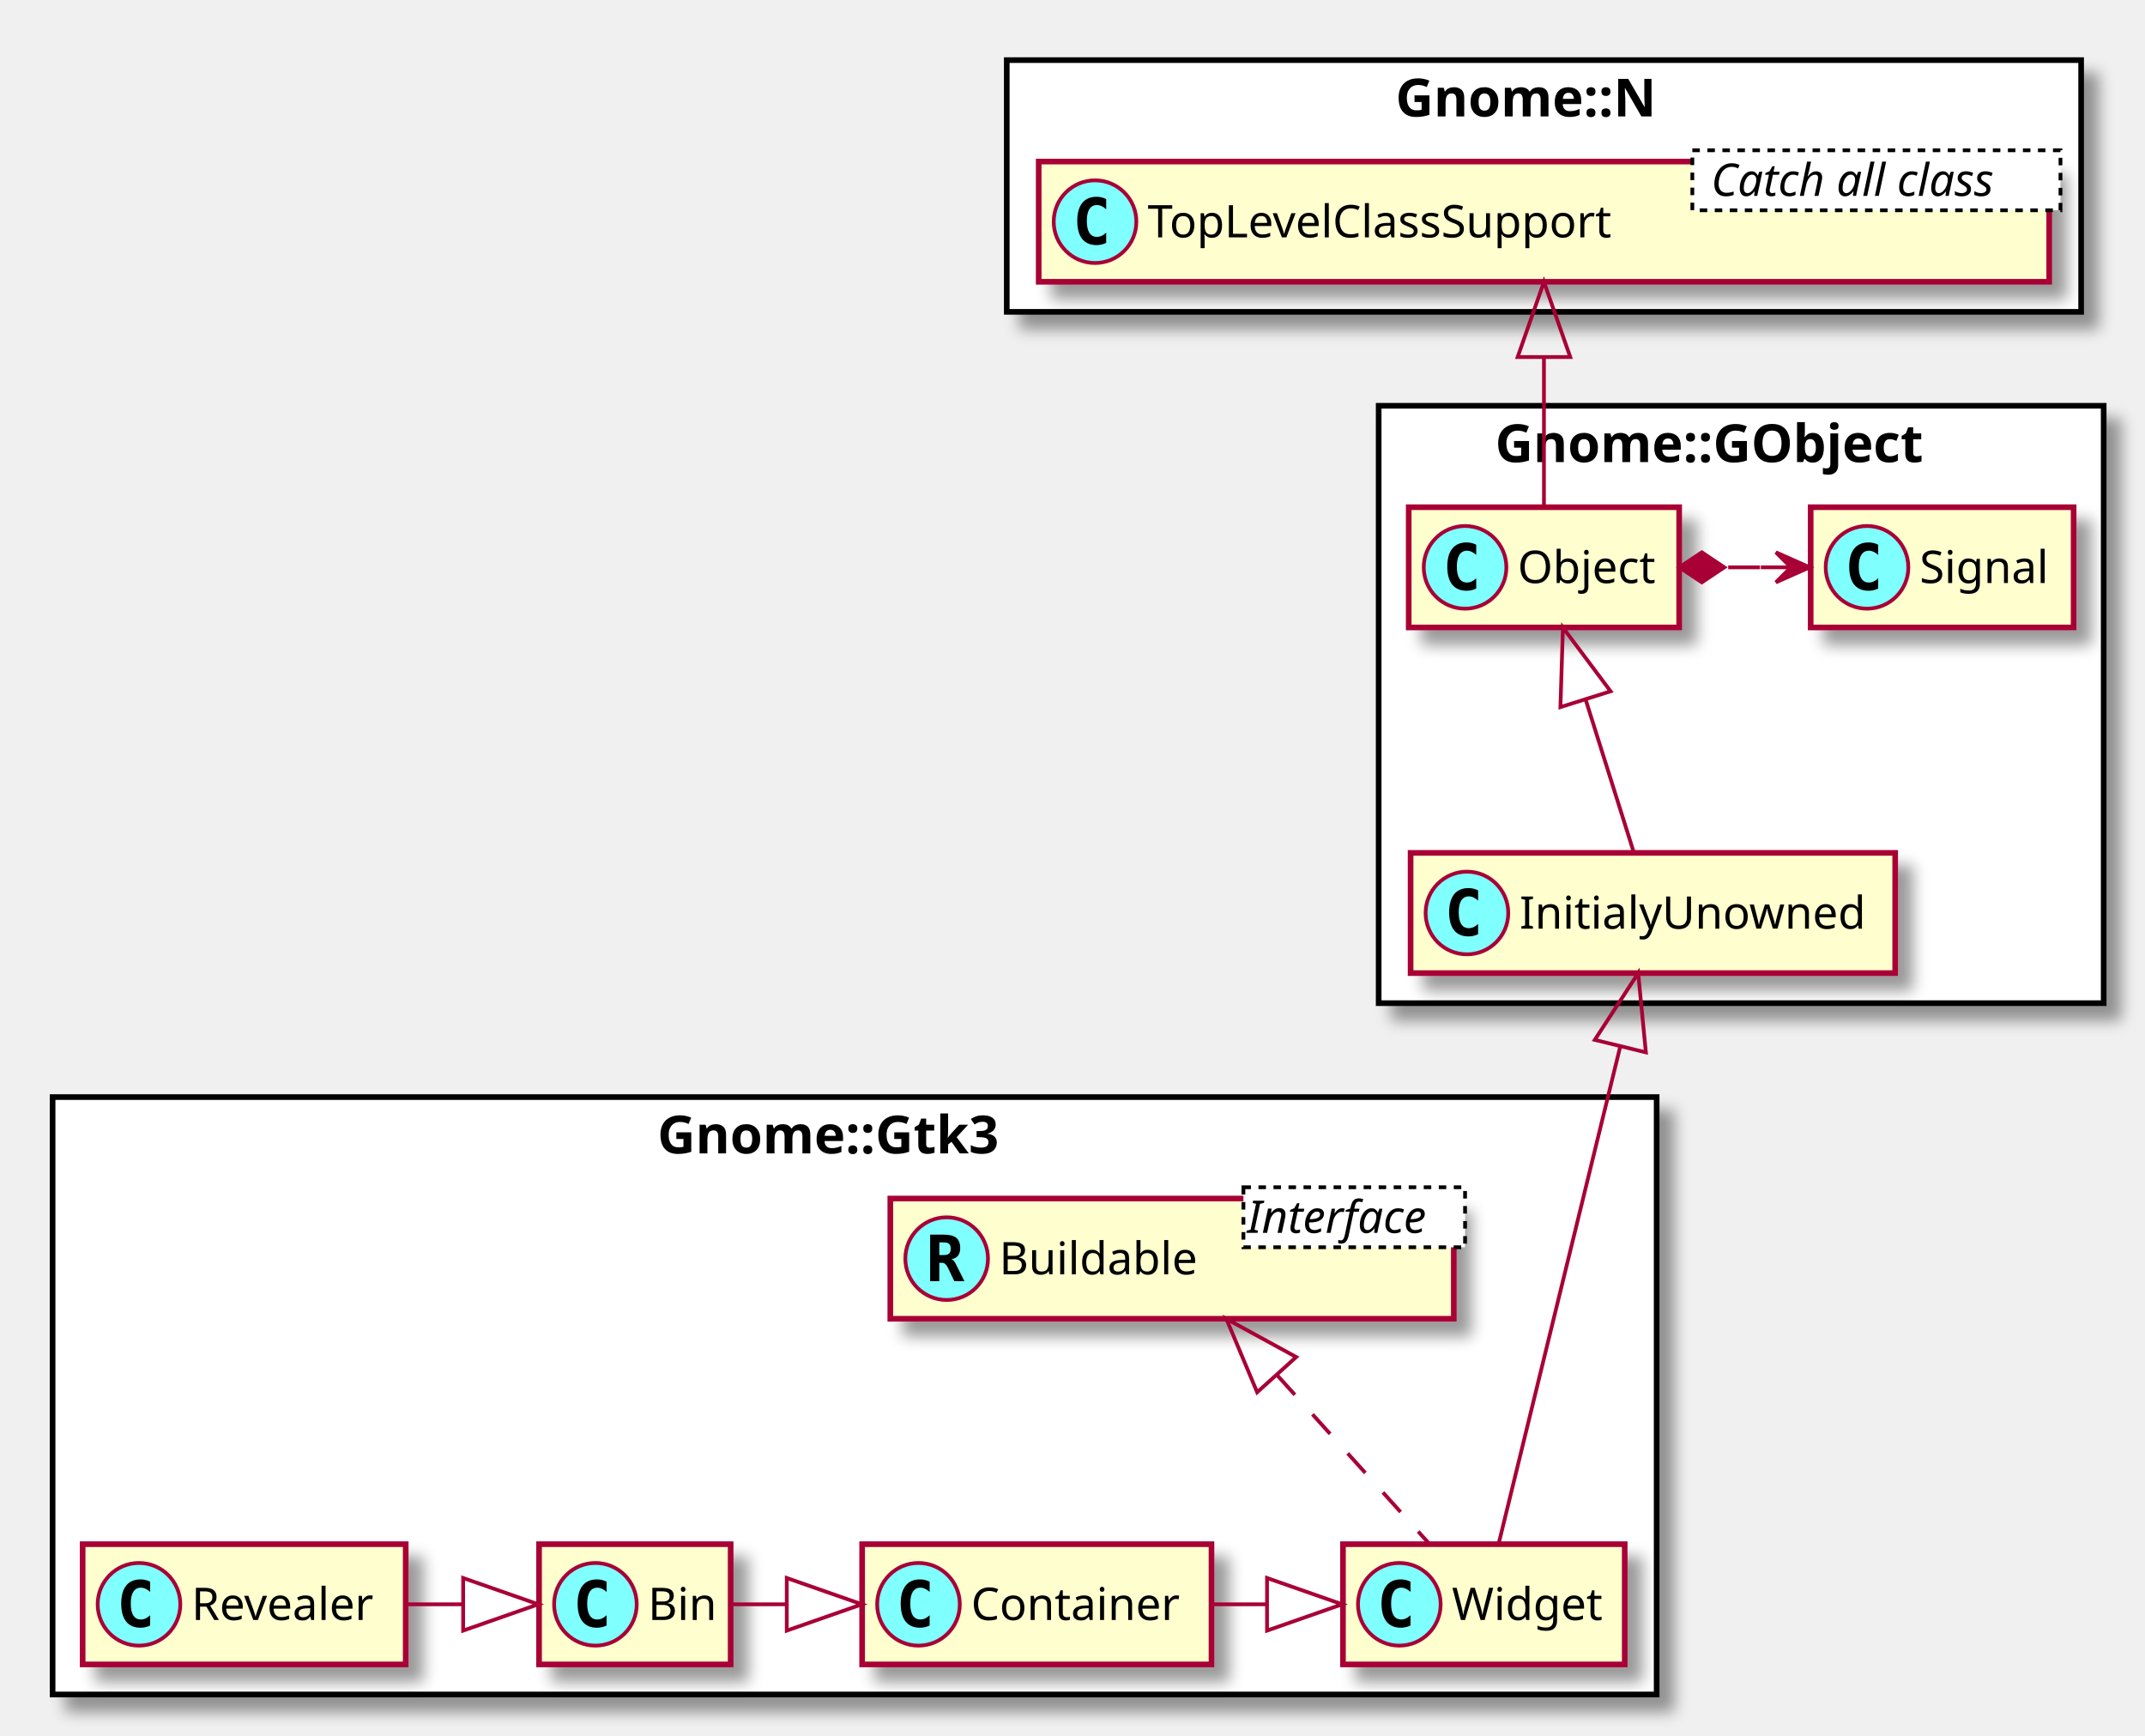
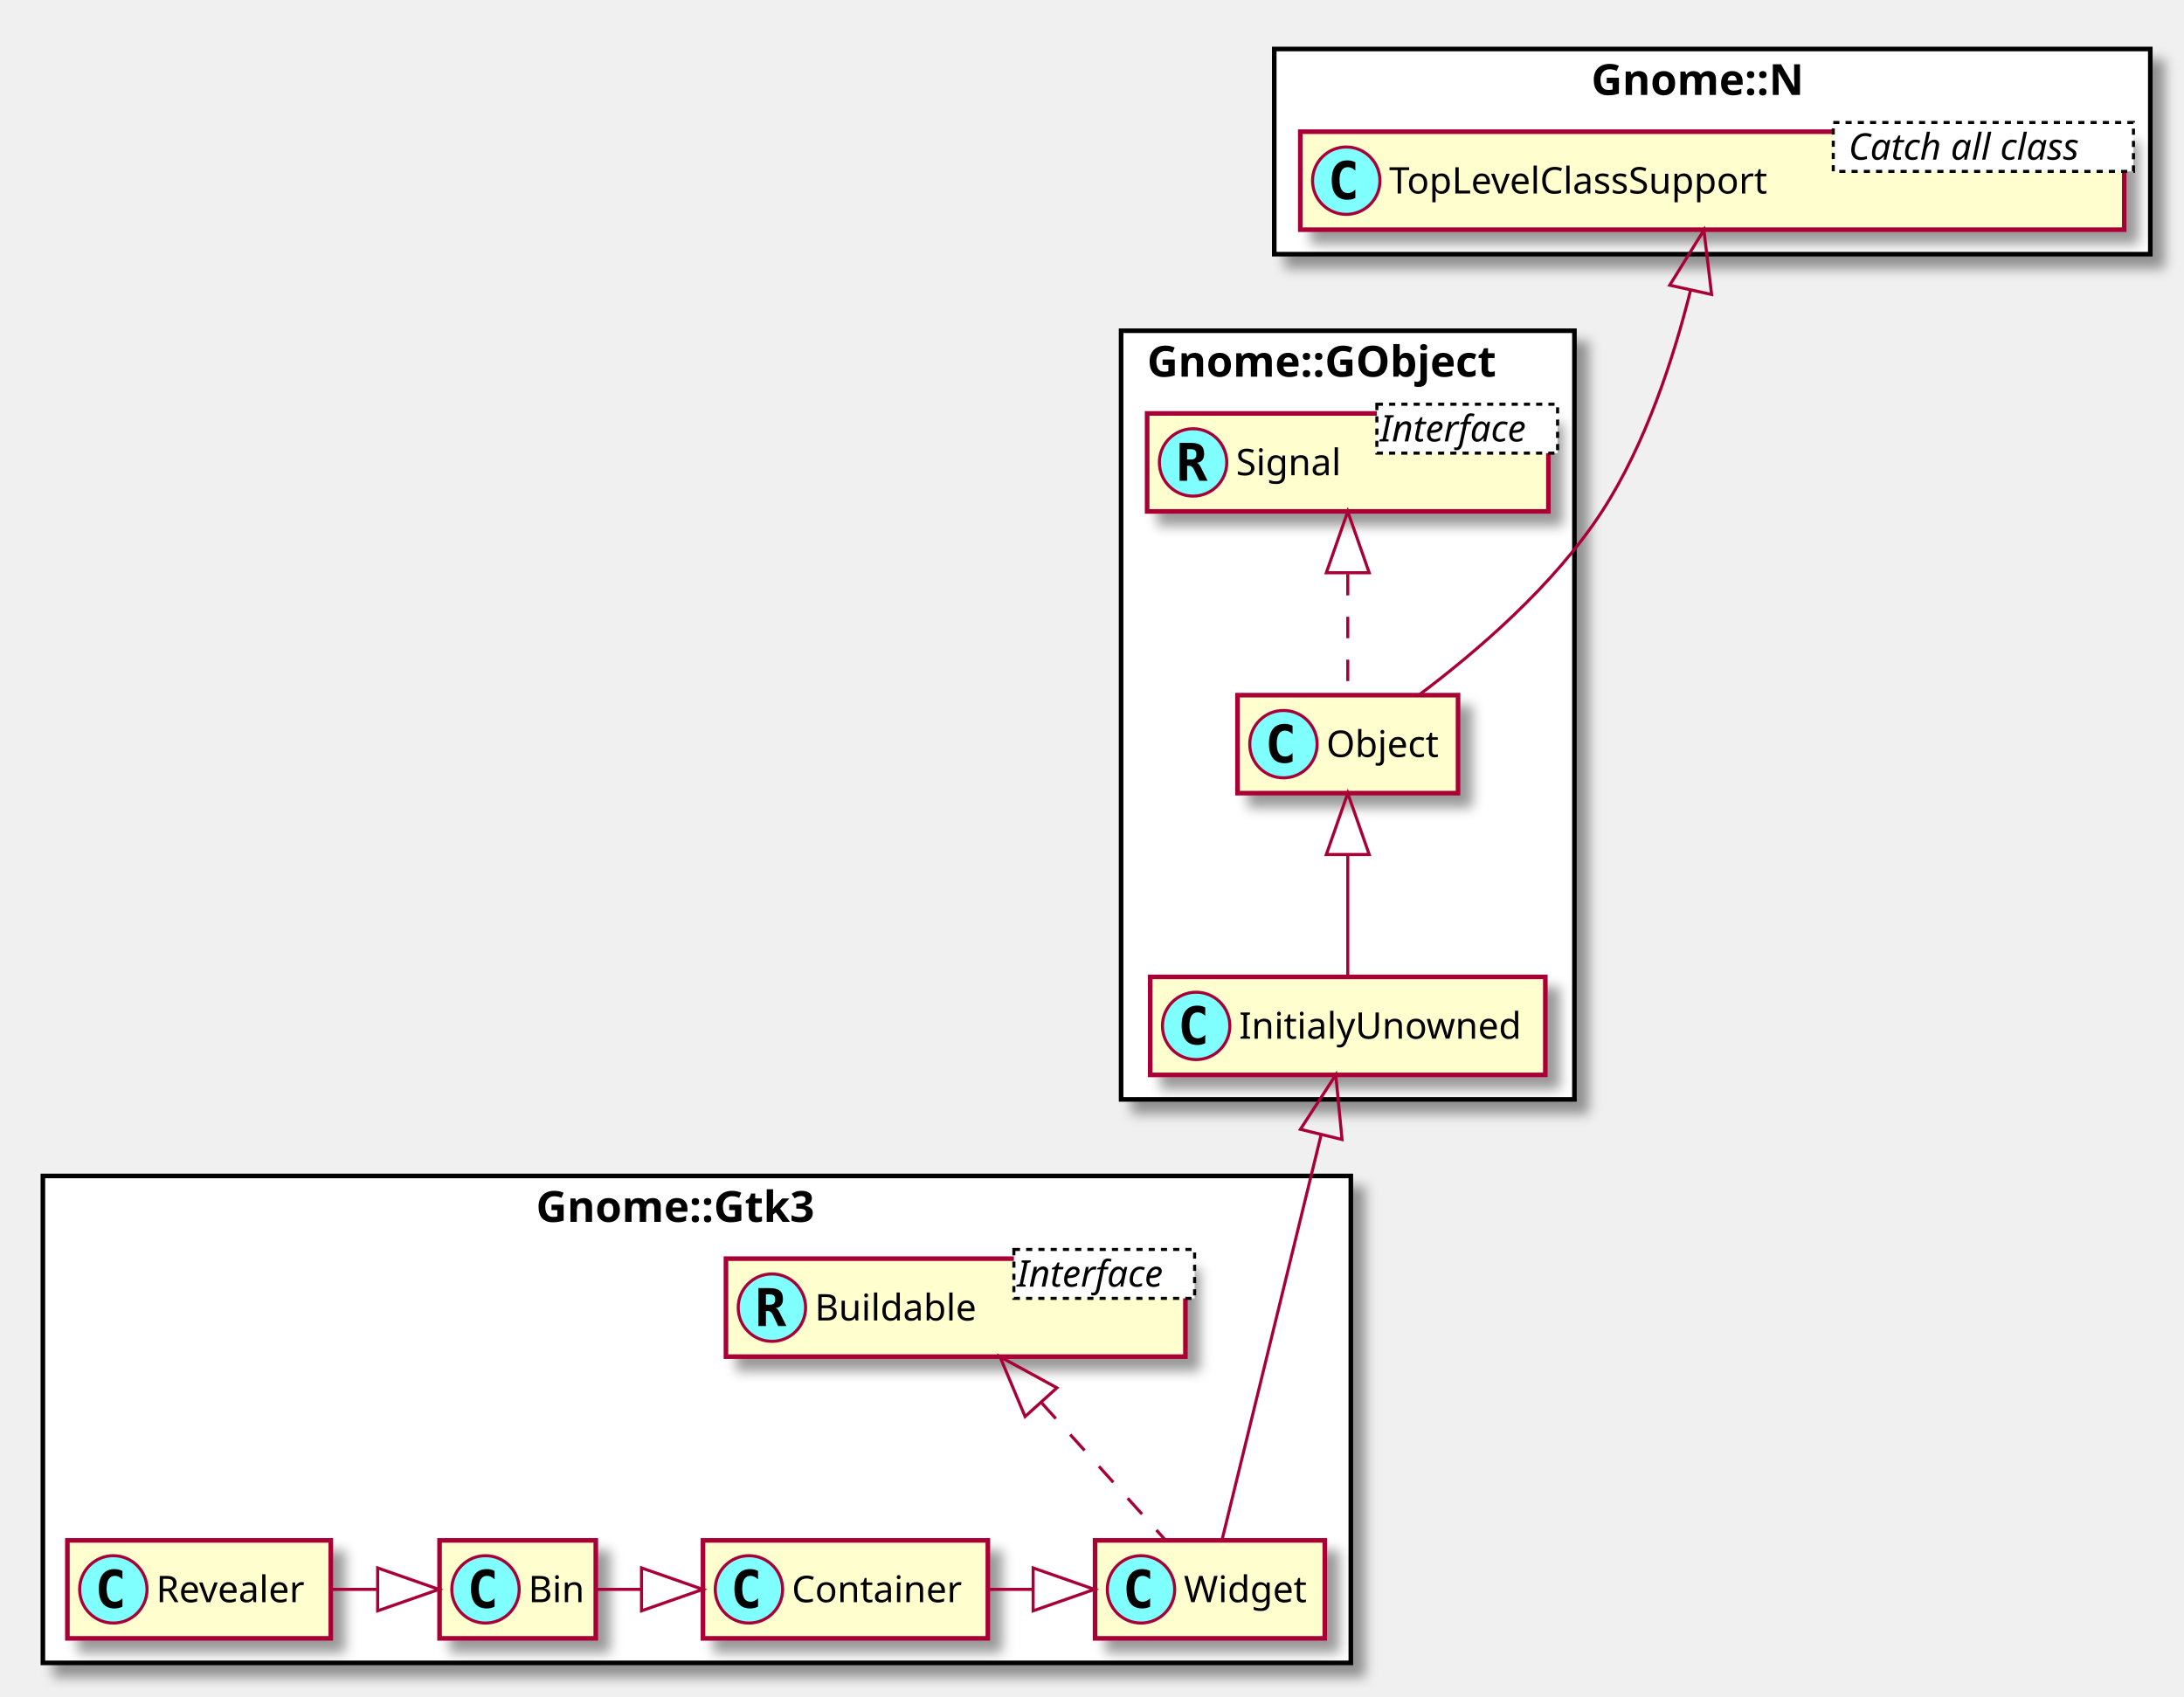
- <svg xmlns="http://www.w3.org/2000/svg" contentScriptType="application/ecmascript" contentStyleType="text/css" height="462px" preserveAspectRatio="none" style="width:571px;height:462px;" version="1.1" viewBox="0 0 571 462" width="571px" zoomAndPan="magnify">
+ <svg xmlns="http://www.w3.org/2000/svg" contentScriptType="application/ecmascript" contentStyleType="text/css" height="554px" preserveAspectRatio="none" style="width:713px;height:554px;" version="1.1" viewBox="0 0 713 554" width="713px" zoomAndPan="magnify">
  <defs>
-     <filter height="300%" id="f5jwep6jxkrkk" width="300%" x="-1" y="-1">
+     <filter height="300%" id="fh0cdd9umb5rz" width="300%" x="-1" y="-1">
      <feGaussianBlur result="blurOut" stdDeviation="2.0" />
      <feColorMatrix in="blurOut" result="blurOut2" type="matrix" values="0 0 0 0 0 0 0 0 0 0 0 0 0 0 0 0 0 0 .4 0" />
      <feOffset dx="4.0" dy="4.0" in="blurOut2" result="blurOut3" />
      <feBlend in="SourceGraphic" in2="blurOut3" mode="normal" />
    </filter>
  </defs>
  <g>
-     <rect fill="#FFFFFF" filter="url(#f5jwep6jxkrkk)" height="67" style="stroke: #000000; stroke-width: 1.5;" width="286" x="268" y="16" />
-     <text fill="#000000" font-family="sans-serif" font-size="14" font-weight="bold" lengthAdjust="spacingAndGlyphs" textLength="79" x="371.5" y="30.995">Gnome::N</text>
-     <rect fill="#FFFFFF" filter="url(#f5jwep6jxkrkk)" height="159" style="stroke: #000000; stroke-width: 1.5;" width="193" x="367" y="108" />
-     <text fill="#000000" font-family="sans-serif" font-size="14" font-weight="bold" lengthAdjust="spacingAndGlyphs" textLength="131" x="398" y="122.995">Gnome::GObject</text>
-     <rect fill="#FFFFFF" filter="url(#f5jwep6jxkrkk)" height="159" style="stroke: #000000; stroke-width: 1.5;" width="427" x="14" y="292" />
-     <text fill="#000000" font-family="sans-serif" font-size="14" font-weight="bold" lengthAdjust="spacingAndGlyphs" textLength="105" x="175" y="306.995">Gnome::Gtk3</text>
-     <rect fill="#FEFECE" filter="url(#f5jwep6jxkrkk)" height="32" id="Gnome::N::TopLevelClassSupport" style="stroke: #A80036; stroke-width: 1.5;" width="269" x="276.5" y="43" />
-     <ellipse cx="291.5" cy="59" fill="#80FFFF" rx="11" ry="11" style="stroke: #A80036; stroke-width: 1.0;" />
-     <path d="M294.469,64.641 Q293.891,64.938 293.25,65.078 Q292.609,65.234 291.906,65.234 Q289.406,65.234 288.078,63.594 Q286.766,61.938 286.766,58.812 Q286.766,55.688 288.078,54.031 Q289.406,52.375 291.906,52.375 Q292.609,52.375 293.25,52.531 Q293.906,52.688 294.469,52.984 L294.469,55.703 Q293.844,55.125 293.25,54.859 Q292.656,54.578 292.031,54.578 Q290.688,54.578 290,55.656 Q289.312,56.719 289.312,58.812 Q289.312,60.906 290,61.984 Q290.688,63.047 292.031,63.047 Q292.656,63.047 293.25,62.781 Q293.844,62.5 294.469,61.922 L294.469,64.641 Z " />
-     <text fill="#000000" font-family="sans-serif" font-size="12" lengthAdjust="spacingAndGlyphs" textLength="137" x="305.5" y="63.181">TopLevelClassSupport</text>
-     <rect fill="#FFFFFF" height="15.969" style="stroke: #000000; stroke-width: 1.0; stroke-dasharray: 2.0,2.0;" width="98" x="450.5" y="40" />
-     <text fill="#000000" font-family="sans-serif" font-size="12" font-style="italic" lengthAdjust="spacingAndGlyphs" textLength="88" x="455.5" y="52.139">Catch all class</text>
-     <rect fill="#FEFECE" filter="url(#f5jwep6jxkrkk)" height="32" id="Gnome::GObject::Object" style="stroke: #A80036; stroke-width: 1.5;" width="72" x="375" y="135" />
-     <ellipse cx="390" cy="151" fill="#80FFFF" rx="11" ry="11" style="stroke: #A80036; stroke-width: 1.0;" />
-     <path d="M392.969,156.641 Q392.391,156.938 391.75,157.078 Q391.109,157.234 390.406,157.234 Q387.906,157.234 386.578,155.594 Q385.266,153.938 385.266,150.812 Q385.266,147.688 386.578,146.031 Q387.906,144.375 390.406,144.375 Q391.109,144.375 391.75,144.531 Q392.406,144.688 392.969,144.984 L392.969,147.703 Q392.344,147.125 391.75,146.859 Q391.156,146.578 390.531,146.578 Q389.188,146.578 388.5,147.656 Q387.812,148.719 387.812,150.812 Q387.812,152.906 388.5,153.984 Q389.188,155.047 390.531,155.047 Q391.156,155.047 391.75,154.781 Q392.344,154.5 392.969,153.922 L392.969,156.641 Z " />
-     <text fill="#000000" font-family="sans-serif" font-size="12" lengthAdjust="spacingAndGlyphs" textLength="40" x="404" y="155.181">Object</text>
-     <rect fill="#FEFECE" filter="url(#f5jwep6jxkrkk)" height="32" id="Gnome::GObject::InitialyUnowned" style="stroke: #A80036; stroke-width: 1.5;" width="129" x="375.5" y="227" />
-     <ellipse cx="390.5" cy="243" fill="#80FFFF" rx="11" ry="11" style="stroke: #A80036; stroke-width: 1.0;" />
-     <path d="M393.469,248.641 Q392.891,248.938 392.25,249.078 Q391.609,249.234 390.906,249.234 Q388.406,249.234 387.078,247.594 Q385.766,245.938 385.766,242.812 Q385.766,239.688 387.078,238.031 Q388.406,236.375 390.906,236.375 Q391.609,236.375 392.25,236.531 Q392.906,236.688 393.469,236.984 L393.469,239.703 Q392.844,239.125 392.25,238.859 Q391.656,238.578 391.031,238.578 Q389.688,238.578 389,239.656 Q388.312,240.719 388.312,242.812 Q388.312,244.906 389,245.984 Q389.688,247.047 391.031,247.047 Q391.656,247.047 392.25,246.781 Q392.844,246.5 393.469,245.922 L393.469,248.641 Z " />
-     <text fill="#000000" font-family="sans-serif" font-size="12" lengthAdjust="spacingAndGlyphs" textLength="97" x="404.5" y="247.181">InitialyUnowned</text>
-     <rect fill="#FEFECE" filter="url(#f5jwep6jxkrkk)" height="32" id="Gnome::GObject::Signal" style="stroke: #A80036; stroke-width: 1.5;" width="70" x="482" y="135" />
-     <ellipse cx="497" cy="151" fill="#80FFFF" rx="11" ry="11" style="stroke: #A80036; stroke-width: 1.0;" />
-     <path d="M499.969,156.641 Q499.391,156.938 498.75,157.078 Q498.109,157.234 497.406,157.234 Q494.906,157.234 493.578,155.594 Q492.266,153.938 492.266,150.812 Q492.266,147.688 493.578,146.031 Q494.906,144.375 497.406,144.375 Q498.109,144.375 498.75,144.531 Q499.406,144.688 499.969,144.984 L499.969,147.703 Q499.344,147.125 498.75,146.859 Q498.156,146.578 497.531,146.578 Q496.188,146.578 495.5,147.656 Q494.812,148.719 494.812,150.812 Q494.812,152.906 495.5,153.984 Q496.188,155.047 497.531,155.047 Q498.156,155.047 498.75,154.781 Q499.344,154.5 499.969,153.922 L499.969,156.641 Z " />
-     <text fill="#000000" font-family="sans-serif" font-size="12" lengthAdjust="spacingAndGlyphs" textLength="38" x="511" y="155.181">Signal</text>
-     <rect fill="#FEFECE" filter="url(#f5jwep6jxkrkk)" height="32" id="Gnome::Gtk3::Widget" style="stroke: #A80036; stroke-width: 1.5;" width="75" x="357.5" y="411" />
-     <ellipse cx="372.5" cy="427" fill="#80FFFF" rx="11" ry="11" style="stroke: #A80036; stroke-width: 1.0;" />
-     <path d="M375.469,432.641 Q374.891,432.938 374.25,433.078 Q373.609,433.234 372.906,433.234 Q370.406,433.234 369.078,431.594 Q367.766,429.938 367.766,426.812 Q367.766,423.688 369.078,422.031 Q370.406,420.375 372.906,420.375 Q373.609,420.375 374.25,420.531 Q374.906,420.688 375.469,420.984 L375.469,423.703 Q374.844,423.125 374.25,422.859 Q373.656,422.578 373.031,422.578 Q371.688,422.578 371,423.656 Q370.312,424.719 370.312,426.812 Q370.312,428.906 371,429.984 Q371.688,431.047 373.031,431.047 Q373.656,431.047 374.25,430.781 Q374.844,430.5 375.469,429.922 L375.469,432.641 Z " />
-     <text fill="#000000" font-family="sans-serif" font-size="12" lengthAdjust="spacingAndGlyphs" textLength="43" x="386.5" y="431.181">Widget</text>
-     <rect fill="#FEFECE" filter="url(#f5jwep6jxkrkk)" height="32" id="Gnome::Gtk3::Buildable" style="stroke: #A80036; stroke-width: 1.5;" width="150" x="237" y="319" />
-     <ellipse cx="252" cy="335" fill="#80FFFF" rx="11" ry="11" style="stroke: #A80036; stroke-width: 1.0;" />
-     <path d="M253.203,335.141 Q253.562,335.219 253.828,335.5 Q254.109,335.766 254.5,336.547 L256.734,341 L254.047,341 L252.547,337.875 Q252.484,337.734 252.375,337.5 Q251.719,336.109 250.828,336.109 L250.047,336.109 L250.047,341 L247.609,341 L247.609,328.609 L251.141,328.609 Q253.531,328.609 254.562,329.453 Q255.609,330.297 255.609,332.203 Q255.609,333.484 254.984,334.25 Q254.375,335 253.203,335.141 Z M250.047,330.672 L250.047,334.047 L251.203,334.047 Q252.219,334.047 252.641,333.656 Q253.078,333.25 253.078,332.344 Q253.078,331.453 252.641,331.062 Q252.219,330.672 251.203,330.672 L250.047,330.672 Z " />
-     <text fill="#000000" font-family="sans-serif" font-size="12" lengthAdjust="spacingAndGlyphs" textLength="57" x="266" y="339.181">Buildable</text>
-     <rect fill="#FFFFFF" height="15.969" style="stroke: #000000; stroke-width: 1.0; stroke-dasharray: 2.0,2.0;" width="59" x="331" y="316" />
-     <text fill="#000000" font-family="sans-serif" font-size="12" font-style="italic" lengthAdjust="spacingAndGlyphs" textLength="57" x="332" y="328.139">Interface</text>
-     <rect fill="#FEFECE" filter="url(#f5jwep6jxkrkk)" height="32" id="Gnome::Gtk3::Revealer" style="stroke: #A80036; stroke-width: 1.5;" width="86" x="22" y="411" />
-     <ellipse cx="37" cy="427" fill="#80FFFF" rx="11" ry="11" style="stroke: #A80036; stroke-width: 1.0;" />
-     <path d="M39.969,432.641 Q39.391,432.938 38.75,433.078 Q38.109,433.234 37.406,433.234 Q34.906,433.234 33.578,431.594 Q32.266,429.938 32.266,426.812 Q32.266,423.688 33.578,422.031 Q34.906,420.375 37.406,420.375 Q38.109,420.375 38.75,420.531 Q39.406,420.688 39.969,420.984 L39.969,423.703 Q39.344,423.125 38.75,422.859 Q38.156,422.578 37.531,422.578 Q36.188,422.578 35.5,423.656 Q34.812,424.719 34.812,426.812 Q34.812,428.906 35.5,429.984 Q36.188,431.047 37.531,431.047 Q38.156,431.047 38.75,430.781 Q39.344,430.5 39.969,429.922 L39.969,432.641 Z " />
-     <text fill="#000000" font-family="sans-serif" font-size="12" lengthAdjust="spacingAndGlyphs" textLength="54" x="51" y="431.181">Revealer</text>
-     <rect fill="#FEFECE" filter="url(#f5jwep6jxkrkk)" height="32" id="Gnome::Gtk3::Bin" style="stroke: #A80036; stroke-width: 1.5;" width="51" x="143.5" y="411" />
-     <ellipse cx="158.5" cy="427" fill="#80FFFF" rx="11" ry="11" style="stroke: #A80036; stroke-width: 1.0;" />
-     <path d="M161.469,432.641 Q160.891,432.938 160.25,433.078 Q159.609,433.234 158.906,433.234 Q156.406,433.234 155.078,431.594 Q153.766,429.938 153.766,426.812 Q153.766,423.688 155.078,422.031 Q156.406,420.375 158.906,420.375 Q159.609,420.375 160.25,420.531 Q160.906,420.688 161.469,420.984 L161.469,423.703 Q160.844,423.125 160.25,422.859 Q159.656,422.578 159.031,422.578 Q157.688,422.578 157,423.656 Q156.312,424.719 156.312,426.812 Q156.312,428.906 157,429.984 Q157.688,431.047 159.031,431.047 Q159.656,431.047 160.25,430.781 Q160.844,430.5 161.469,429.922 L161.469,432.641 Z " />
-     <text fill="#000000" font-family="sans-serif" font-size="12" lengthAdjust="spacingAndGlyphs" textLength="19" x="172.5" y="431.181">Bin</text>
-     <rect fill="#FEFECE" filter="url(#f5jwep6jxkrkk)" height="32" id="Gnome::Gtk3::Container" style="stroke: #A80036; stroke-width: 1.5;" width="93" x="229.5" y="411" />
-     <ellipse cx="244.5" cy="427" fill="#80FFFF" rx="11" ry="11" style="stroke: #A80036; stroke-width: 1.0;" />
-     <path d="M247.469,432.641 Q246.891,432.938 246.25,433.078 Q245.609,433.234 244.906,433.234 Q242.406,433.234 241.078,431.594 Q239.766,429.938 239.766,426.812 Q239.766,423.688 241.078,422.031 Q242.406,420.375 244.906,420.375 Q245.609,420.375 246.25,420.531 Q246.906,420.688 247.469,420.984 L247.469,423.703 Q246.844,423.125 246.25,422.859 Q245.656,422.578 245.031,422.578 Q243.688,422.578 243,423.656 Q242.312,424.719 242.312,426.812 Q242.312,428.906 243,429.984 Q243.688,431.047 245.031,431.047 Q245.656,431.047 246.25,430.781 Q246.844,430.5 247.469,429.922 L247.469,432.641 Z " />
-     <text fill="#000000" font-family="sans-serif" font-size="12" lengthAdjust="spacingAndGlyphs" textLength="61" x="258.5" y="431.181">Container</text>
-     <path d="M411,95.405 C411,109.079 411,123.937 411,134.85 " fill="none" id="Gnome::N::TopLevelClassSupport-Gnome::GObject::Object" style="stroke: #A80036; stroke-width: 1.0;" />
-     <polygon fill="none" points="404,95.025,411,75.025,418,95.025,404,95.025" style="stroke: #A80036; stroke-width: 1.0;" />
-     <path d="M422.164,186.418 C426.559,200.361 431.386,215.674 434.909,226.85 " fill="none" id="Gnome::GObject::Object-Gnome::GObject::InitialyUnowned" style="stroke: #A80036; stroke-width: 1.0;" />
-     <polygon fill="none" points="415.388,188.204,416.051,167.025,428.74,183.995,415.388,188.204" style="stroke: #A80036; stroke-width: 1.0;" />
-     <path d="M460.041,151 C462.867,151 465.692,151 468.517,151 " fill="none" id="Gnome::GObject::Object-Gnome::GObject::Signal" style="stroke: #A80036; stroke-width: 1.0;" />
-     <polygon fill="#A80036" points="481.738,151,472.738,147,476.738,151,472.738,155,481.738,151" style="stroke: #A80036; stroke-width: 1.0;" />
-     <line style="stroke: #A80036; stroke-width: 1.0;" x1="476.738" x2="468.738" y1="151" y2="151" />
-     <polygon fill="#A80036" points="447.023,151,453.023,155,459.023,151,453.023,147,447.023,151" style="stroke: #A80036; stroke-width: 1.0;" />
-     <path d="M431.267,278.707 C421.503,318.633 406.119,381.534 398.938,410.899 " fill="none" id="Gnome::GObject::InitialyUnowned-Gnome::Gtk3::Widget" style="stroke: #A80036; stroke-width: 1.0;" />
-     <polygon fill="none" points="424.534,276.771,436.085,259.007,438.134,280.097,424.534,276.771" style="stroke: #A80036; stroke-width: 1.0;" />
-     <path d="M340.006,366.042 C353.564,381.071 369.279,398.49 380.43,410.85 " fill="none" id="Gnome::Gtk3::Buildable-Gnome::Gtk3::Widget" style="stroke: #A80036; stroke-width: 1.0; stroke-dasharray: 7.0,7.0;" />
-     <polygon fill="none" points="334.657,370.564,326.457,351.025,345.052,361.186,334.657,370.564" style="stroke: #A80036; stroke-width: 1.0;" />
-     <path d="M108.062,427 C113.108,427 118.154,427 123.2,427 " fill="none" id="Gnome::Gtk3::Revealer-Gnome::Gtk3::Bin" style="stroke: #A80036; stroke-width: 1.0;" />
-     <polygon fill="none" points="123.292,420,143.292,427,123.292,434,123.292,420" style="stroke: #A80036; stroke-width: 1.0;" />
-     <path d="M194.914,427 C199.679,427 204.444,427 209.209,427 " fill="none" id="Gnome::Gtk3::Bin-Gnome::Gtk3::Container" style="stroke: #A80036; stroke-width: 1.0;" />
-     <polygon fill="none" points="209.439,420,229.439,427,209.439,434,209.439,420" style="stroke: #A80036; stroke-width: 1.0;" />
-     <path d="M322.949,427 C327.688,427 332.428,427 337.167,427 " fill="none" id="Gnome::Gtk3::Container-Gnome::Gtk3::Widget" style="stroke: #A80036; stroke-width: 1.0;" />
-     <polygon fill="none" points="337.286,420,357.286,427,337.286,434,337.286,420" style="stroke: #A80036; stroke-width: 1.0;" />
+     <rect fill="#FFFFFF" filter="url(#fh0cdd9umb5rz)" height="67" style="stroke: #000000; stroke-width: 1.5;" width="286" x="416" y="16" />
+     <text fill="#000000" font-family="sans-serif" font-size="14" font-weight="bold" lengthAdjust="spacingAndGlyphs" textLength="79" x="519.5" y="30.995">Gnome::N</text>
+     <rect fill="#FFFFFF" filter="url(#fh0cdd9umb5rz)" height="251" style="stroke: #000000; stroke-width: 1.5;" width="148" x="366" y="108" />
+     <text fill="#000000" font-family="sans-serif" font-size="14" font-weight="bold" lengthAdjust="spacingAndGlyphs" textLength="131" x="374.5" y="122.995">Gnome::GObject</text>
+     <rect fill="#FFFFFF" filter="url(#fh0cdd9umb5rz)" height="159" style="stroke: #000000; stroke-width: 1.5;" width="427" x="14" y="384" />
+     <text fill="#000000" font-family="sans-serif" font-size="14" font-weight="bold" lengthAdjust="spacingAndGlyphs" textLength="105" x="175" y="398.995">Gnome::Gtk3</text>
+     <rect fill="#FEFECE" filter="url(#fh0cdd9umb5rz)" height="32" id="Gnome::N::TopLevelClassSupport" style="stroke: #A80036; stroke-width: 1.5;" width="269" x="424.5" y="43" />
+     <ellipse cx="439.5" cy="59" fill="#80FFFF" rx="11" ry="11" style="stroke: #A80036; stroke-width: 1.0;" />
+     <path d="M442.469,64.641 Q441.891,64.938 441.25,65.078 Q440.609,65.234 439.906,65.234 Q437.406,65.234 436.078,63.594 Q434.766,61.938 434.766,58.812 Q434.766,55.688 436.078,54.031 Q437.406,52.375 439.906,52.375 Q440.609,52.375 441.25,52.531 Q441.906,52.688 442.469,52.984 L442.469,55.703 Q441.844,55.125 441.25,54.859 Q440.656,54.578 440.031,54.578 Q438.688,54.578 438,55.656 Q437.312,56.719 437.312,58.812 Q437.312,60.906 438,61.984 Q438.688,63.047 440.031,63.047 Q440.656,63.047 441.25,62.781 Q441.844,62.5 442.469,61.922 L442.469,64.641 Z " />
+     <text fill="#000000" font-family="sans-serif" font-size="12" lengthAdjust="spacingAndGlyphs" textLength="137" x="453.5" y="63.181">TopLevelClassSupport</text>
+     <rect fill="#FFFFFF" height="15.969" style="stroke: #000000; stroke-width: 1.0; stroke-dasharray: 2.0,2.0;" width="98" x="598.5" y="40" />
+     <text fill="#000000" font-family="sans-serif" font-size="12" font-style="italic" lengthAdjust="spacingAndGlyphs" textLength="88" x="603.5" y="52.139">Catch all class</text>
+     <rect fill="#FEFECE" filter="url(#fh0cdd9umb5rz)" height="32" id="Gnome::GObject::Object" style="stroke: #A80036; stroke-width: 1.5;" width="72" x="404" y="227" />
+     <ellipse cx="419" cy="243" fill="#80FFFF" rx="11" ry="11" style="stroke: #A80036; stroke-width: 1.0;" />
+     <path d="M421.969,248.641 Q421.391,248.938 420.75,249.078 Q420.109,249.234 419.406,249.234 Q416.906,249.234 415.578,247.594 Q414.266,245.938 414.266,242.812 Q414.266,239.688 415.578,238.031 Q416.906,236.375 419.406,236.375 Q420.109,236.375 420.75,236.531 Q421.406,236.688 421.969,236.984 L421.969,239.703 Q421.344,239.125 420.75,238.859 Q420.156,238.578 419.531,238.578 Q418.188,238.578 417.5,239.656 Q416.812,240.719 416.812,242.812 Q416.812,244.906 417.5,245.984 Q418.188,247.047 419.531,247.047 Q420.156,247.047 420.75,246.781 Q421.344,246.5 421.969,245.922 L421.969,248.641 Z " />
+     <text fill="#000000" font-family="sans-serif" font-size="12" lengthAdjust="spacingAndGlyphs" textLength="40" x="433" y="247.181">Object</text>
+     <rect fill="#FEFECE" filter="url(#fh0cdd9umb5rz)" height="32" id="Gnome::GObject::Signal" style="stroke: #A80036; stroke-width: 1.5;" width="131" x="374.5" y="135" />
+     <ellipse cx="389.5" cy="151" fill="#80FFFF" rx="11" ry="11" style="stroke: #A80036; stroke-width: 1.0;" />
+     <path d="M390.703,151.141 Q391.062,151.219 391.328,151.5 Q391.609,151.766 392,152.547 L394.234,157 L391.547,157 L390.047,153.875 Q389.984,153.734 389.875,153.5 Q389.219,152.109 388.328,152.109 L387.547,152.109 L387.547,157 L385.109,157 L385.109,144.609 L388.641,144.609 Q391.031,144.609 392.062,145.453 Q393.109,146.297 393.109,148.203 Q393.109,149.484 392.484,150.25 Q391.875,151 390.703,151.141 Z M387.547,146.672 L387.547,150.047 L388.703,150.047 Q389.719,150.047 390.141,149.656 Q390.578,149.25 390.578,148.344 Q390.578,147.453 390.141,147.062 Q389.719,146.672 388.703,146.672 L387.547,146.672 Z " />
+     <text fill="#000000" font-family="sans-serif" font-size="12" lengthAdjust="spacingAndGlyphs" textLength="38" x="403.5" y="155.181">Signal</text>
+     <rect fill="#FFFFFF" height="15.969" style="stroke: #000000; stroke-width: 1.0; stroke-dasharray: 2.0,2.0;" width="59" x="449.5" y="132" />
+     <text fill="#000000" font-family="sans-serif" font-size="12" font-style="italic" lengthAdjust="spacingAndGlyphs" textLength="57" x="450.5" y="144.139">Interface</text>
+     <rect fill="#FEFECE" filter="url(#fh0cdd9umb5rz)" height="32" id="Gnome::GObject::InitialyUnowned" style="stroke: #A80036; stroke-width: 1.5;" width="129" x="375.5" y="319" />
+     <ellipse cx="390.5" cy="335" fill="#80FFFF" rx="11" ry="11" style="stroke: #A80036; stroke-width: 1.0;" />
+     <path d="M393.469,340.641 Q392.891,340.938 392.25,341.078 Q391.609,341.234 390.906,341.234 Q388.406,341.234 387.078,339.594 Q385.766,337.938 385.766,334.812 Q385.766,331.688 387.078,330.031 Q388.406,328.375 390.906,328.375 Q391.609,328.375 392.25,328.531 Q392.906,328.688 393.469,328.984 L393.469,331.703 Q392.844,331.125 392.25,330.859 Q391.656,330.578 391.031,330.578 Q389.688,330.578 389,331.656 Q388.312,332.719 388.312,334.812 Q388.312,336.906 389,337.984 Q389.688,339.047 391.031,339.047 Q391.656,339.047 392.25,338.781 Q392.844,338.5 393.469,337.922 L393.469,340.641 Z " />
+     <text fill="#000000" font-family="sans-serif" font-size="12" lengthAdjust="spacingAndGlyphs" textLength="97" x="404.5" y="339.181">InitialyUnowned</text>
+     <rect fill="#FEFECE" filter="url(#fh0cdd9umb5rz)" height="32" id="Gnome::Gtk3::Widget" style="stroke: #A80036; stroke-width: 1.5;" width="75" x="357.5" y="503" />
+     <ellipse cx="372.5" cy="519" fill="#80FFFF" rx="11" ry="11" style="stroke: #A80036; stroke-width: 1.0;" />
+     <path d="M375.469,524.641 Q374.891,524.938 374.25,525.078 Q373.609,525.234 372.906,525.234 Q370.406,525.234 369.078,523.594 Q367.766,521.938 367.766,518.812 Q367.766,515.688 369.078,514.031 Q370.406,512.375 372.906,512.375 Q373.609,512.375 374.25,512.531 Q374.906,512.688 375.469,512.984 L375.469,515.703 Q374.844,515.125 374.25,514.859 Q373.656,514.578 373.031,514.578 Q371.688,514.578 371,515.656 Q370.312,516.719 370.312,518.812 Q370.312,520.906 371,521.984 Q371.688,523.047 373.031,523.047 Q373.656,523.047 374.25,522.781 Q374.844,522.5 375.469,521.922 L375.469,524.641 Z " />
+     <text fill="#000000" font-family="sans-serif" font-size="12" lengthAdjust="spacingAndGlyphs" textLength="43" x="386.5" y="523.181">Widget</text>
+     <rect fill="#FEFECE" filter="url(#fh0cdd9umb5rz)" height="32" id="Gnome::Gtk3::Buildable" style="stroke: #A80036; stroke-width: 1.5;" width="150" x="237" y="411" />
+     <ellipse cx="252" cy="427" fill="#80FFFF" rx="11" ry="11" style="stroke: #A80036; stroke-width: 1.0;" />
+     <path d="M253.203,427.141 Q253.562,427.219 253.828,427.5 Q254.109,427.766 254.5,428.547 L256.734,433 L254.047,433 L252.547,429.875 Q252.484,429.734 252.375,429.5 Q251.719,428.109 250.828,428.109 L250.047,428.109 L250.047,433 L247.609,433 L247.609,420.609 L251.141,420.609 Q253.531,420.609 254.562,421.453 Q255.609,422.297 255.609,424.203 Q255.609,425.484 254.984,426.25 Q254.375,427 253.203,427.141 Z M250.047,422.672 L250.047,426.047 L251.203,426.047 Q252.219,426.047 252.641,425.656 Q253.078,425.25 253.078,424.344 Q253.078,423.453 252.641,423.062 Q252.219,422.672 251.203,422.672 L250.047,422.672 Z " />
+     <text fill="#000000" font-family="sans-serif" font-size="12" lengthAdjust="spacingAndGlyphs" textLength="57" x="266" y="431.181">Buildable</text>
+     <rect fill="#FFFFFF" height="15.969" style="stroke: #000000; stroke-width: 1.0; stroke-dasharray: 2.0,2.0;" width="59" x="331" y="408" />
+     <text fill="#000000" font-family="sans-serif" font-size="12" font-style="italic" lengthAdjust="spacingAndGlyphs" textLength="57" x="332" y="420.139">Interface</text>
+     <rect fill="#FEFECE" filter="url(#fh0cdd9umb5rz)" height="32" id="Gnome::Gtk3::Revealer" style="stroke: #A80036; stroke-width: 1.5;" width="86" x="22" y="503" />
+     <ellipse cx="37" cy="519" fill="#80FFFF" rx="11" ry="11" style="stroke: #A80036; stroke-width: 1.0;" />
+     <path d="M39.969,524.641 Q39.391,524.938 38.75,525.078 Q38.109,525.234 37.406,525.234 Q34.906,525.234 33.578,523.594 Q32.266,521.938 32.266,518.812 Q32.266,515.688 33.578,514.031 Q34.906,512.375 37.406,512.375 Q38.109,512.375 38.75,512.531 Q39.406,512.688 39.969,512.984 L39.969,515.703 Q39.344,515.125 38.75,514.859 Q38.156,514.578 37.531,514.578 Q36.188,514.578 35.5,515.656 Q34.812,516.719 34.812,518.812 Q34.812,520.906 35.5,521.984 Q36.188,523.047 37.531,523.047 Q38.156,523.047 38.75,522.781 Q39.344,522.5 39.969,521.922 L39.969,524.641 Z " />
+     <text fill="#000000" font-family="sans-serif" font-size="12" lengthAdjust="spacingAndGlyphs" textLength="54" x="51" y="523.181">Revealer</text>
+     <rect fill="#FEFECE" filter="url(#fh0cdd9umb5rz)" height="32" id="Gnome::Gtk3::Bin" style="stroke: #A80036; stroke-width: 1.5;" width="51" x="143.5" y="503" />
+     <ellipse cx="158.5" cy="519" fill="#80FFFF" rx="11" ry="11" style="stroke: #A80036; stroke-width: 1.0;" />
+     <path d="M161.469,524.641 Q160.891,524.938 160.25,525.078 Q159.609,525.234 158.906,525.234 Q156.406,525.234 155.078,523.594 Q153.766,521.938 153.766,518.812 Q153.766,515.688 155.078,514.031 Q156.406,512.375 158.906,512.375 Q159.609,512.375 160.25,512.531 Q160.906,512.688 161.469,512.984 L161.469,515.703 Q160.844,515.125 160.25,514.859 Q159.656,514.578 159.031,514.578 Q157.688,514.578 157,515.656 Q156.312,516.719 156.312,518.812 Q156.312,520.906 157,521.984 Q157.688,523.047 159.031,523.047 Q159.656,523.047 160.25,522.781 Q160.844,522.5 161.469,521.922 L161.469,524.641 Z " />
+     <text fill="#000000" font-family="sans-serif" font-size="12" lengthAdjust="spacingAndGlyphs" textLength="19" x="172.5" y="523.181">Bin</text>
+     <rect fill="#FEFECE" filter="url(#fh0cdd9umb5rz)" height="32" id="Gnome::Gtk3::Container" style="stroke: #A80036; stroke-width: 1.5;" width="93" x="229.5" y="503" />
+     <ellipse cx="244.5" cy="519" fill="#80FFFF" rx="11" ry="11" style="stroke: #A80036; stroke-width: 1.0;" />
+     <path d="M247.469,524.641 Q246.891,524.938 246.25,525.078 Q245.609,525.234 244.906,525.234 Q242.406,525.234 241.078,523.594 Q239.766,521.938 239.766,518.812 Q239.766,515.688 241.078,514.031 Q242.406,512.375 244.906,512.375 Q245.609,512.375 246.25,512.531 Q246.906,512.688 247.469,512.984 L247.469,515.703 Q246.844,515.125 246.25,514.859 Q245.656,514.578 245.031,514.578 Q243.688,514.578 243,515.656 Q242.312,516.719 242.312,518.812 Q242.312,520.906 243,521.984 Q243.688,523.047 245.031,523.047 Q245.656,523.047 246.25,522.781 Q246.844,522.5 247.469,521.922 L247.469,524.641 Z " />
+     <text fill="#000000" font-family="sans-serif" font-size="12" lengthAdjust="spacingAndGlyphs" textLength="61" x="258.5" y="523.181">Container</text>
+     <path d="M551.932,94.691 C546.432,116.766 537.281,144.99 523,167 C507.26,191.257 481.979,212.868 463.449,226.786 " fill="none" id="Gnome::N::TopLevelClassSupport-Gnome::GObject::Object" style="stroke: #A80036; stroke-width: 1.0;" />
+     <polygon fill="none" points="545.107,93.133,556.271,75.123,558.775,96.164,545.107,93.133" style="stroke: #A80036; stroke-width: 1.0;" />
+     <path d="M440,279.405 C440,293.079 440,307.937 440,318.85 " fill="none" id="Gnome::GObject::Object-Gnome::GObject::InitialyUnowned" style="stroke: #A80036; stroke-width: 1.0;" />
+     <polygon fill="none" points="433,279.025,440,259.025,447,279.025,433,279.025" style="stroke: #A80036; stroke-width: 1.0;" />
+     <path d="M440,187.405 C440,201.079 440,215.937 440,226.85 " fill="none" id="Gnome::GObject::Signal-Gnome::GObject::Object" style="stroke: #A80036; stroke-width: 1.0; stroke-dasharray: 7.0,7.0;" />
+     <polygon fill="none" points="433,187.025,440,167.025,447,187.025,433,187.025" style="stroke: #A80036; stroke-width: 1.0;" />
+     <path d="M431.267,370.707 C421.503,410.633 406.119,473.534 398.938,502.899 " fill="none" id="Gnome::GObject::InitialyUnowned-Gnome::Gtk3::Widget" style="stroke: #A80036; stroke-width: 1.0;" />
+     <polygon fill="none" points="424.534,368.771,436.085,351.007,438.134,372.097,424.534,368.771" style="stroke: #A80036; stroke-width: 1.0;" />
+     <path d="M340.006,458.042 C353.564,473.071 369.279,490.49 380.43,502.85 " fill="none" id="Gnome::Gtk3::Buildable-Gnome::Gtk3::Widget" style="stroke: #A80036; stroke-width: 1.0; stroke-dasharray: 7.0,7.0;" />
+     <polygon fill="none" points="334.657,462.564,326.457,443.025,345.052,453.186,334.657,462.564" style="stroke: #A80036; stroke-width: 1.0;" />
+     <path d="M108.062,519 C113.108,519 118.154,519 123.2,519 " fill="none" id="Gnome::Gtk3::Revealer-Gnome::Gtk3::Bin" style="stroke: #A80036; stroke-width: 1.0;" />
+     <polygon fill="none" points="123.292,512,143.292,519,123.292,526,123.292,512" style="stroke: #A80036; stroke-width: 1.0;" />
+     <path d="M194.914,519 C199.679,519 204.444,519 209.209,519 " fill="none" id="Gnome::Gtk3::Bin-Gnome::Gtk3::Container" style="stroke: #A80036; stroke-width: 1.0;" />
+     <polygon fill="none" points="209.439,512,229.439,519,209.439,526,209.439,512" style="stroke: #A80036; stroke-width: 1.0;" />
+     <path d="M322.949,519 C327.688,519 332.428,519 337.167,519 " fill="none" id="Gnome::Gtk3::Container-Gnome::Gtk3::Widget" style="stroke: #A80036; stroke-width: 1.0;" />
+     <polygon fill="none" points="337.286,512,357.286,519,337.286,526,337.286,512" style="stroke: #A80036; stroke-width: 1.0;" />
  </g>
</svg>
